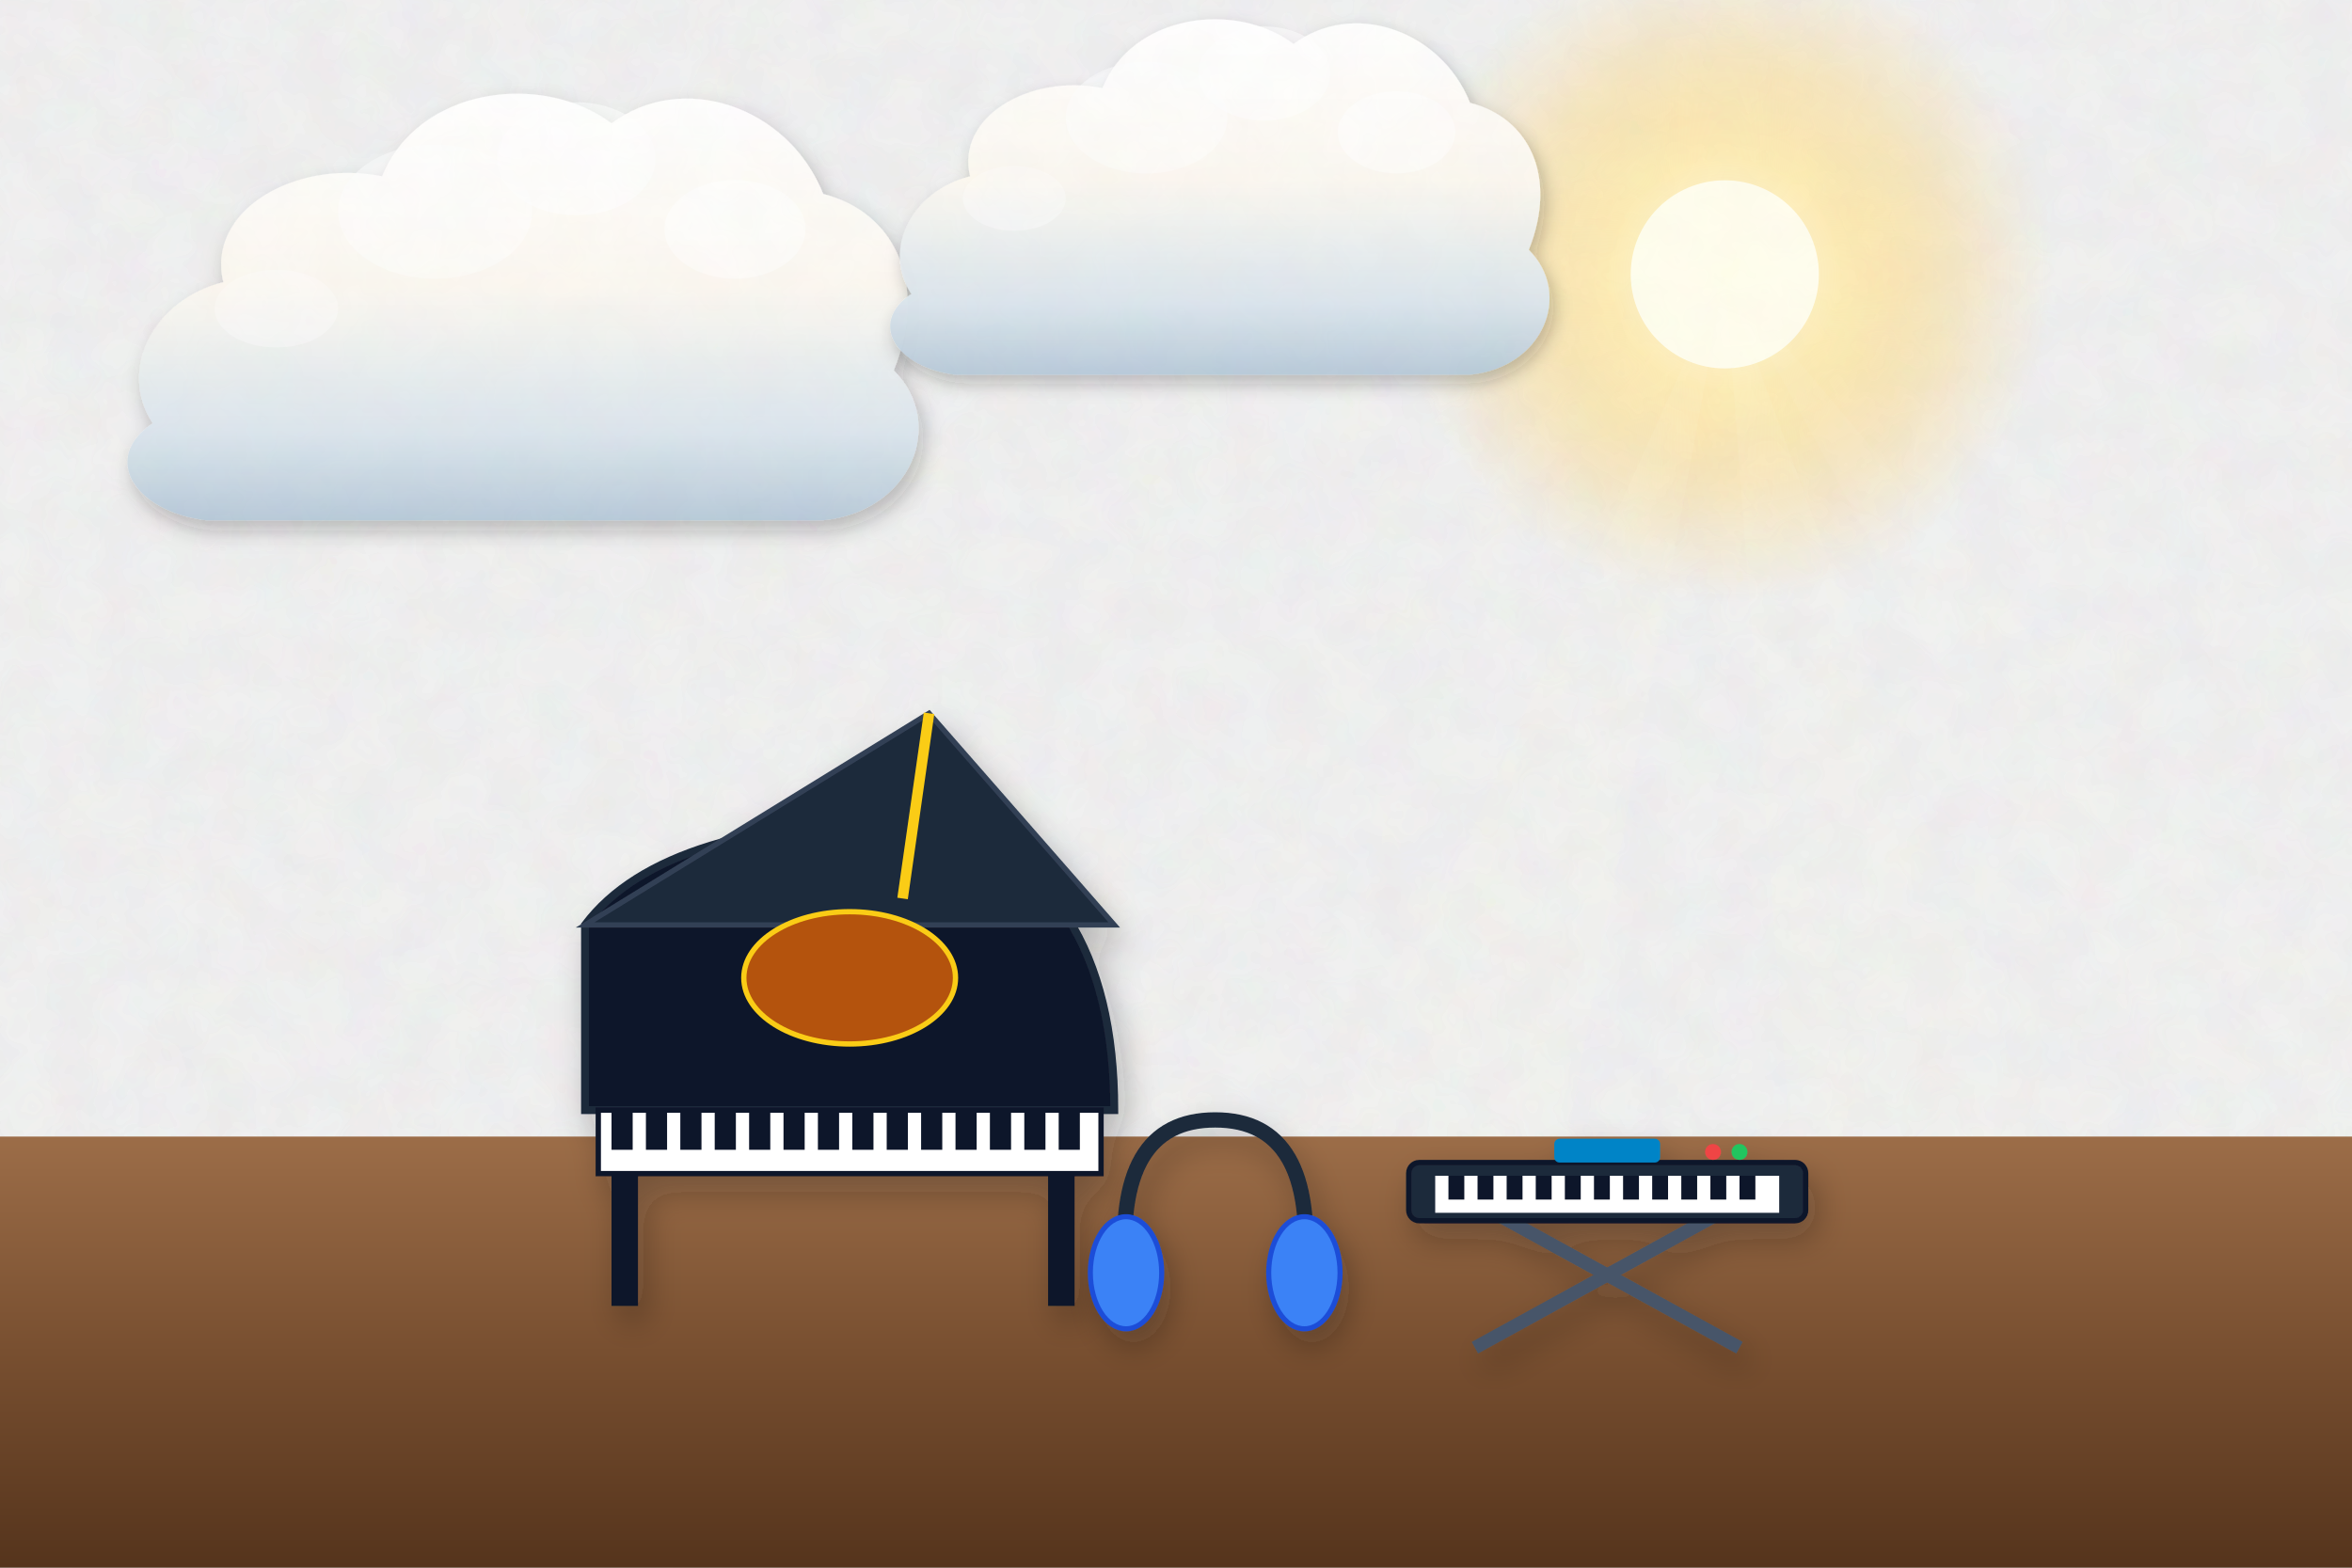
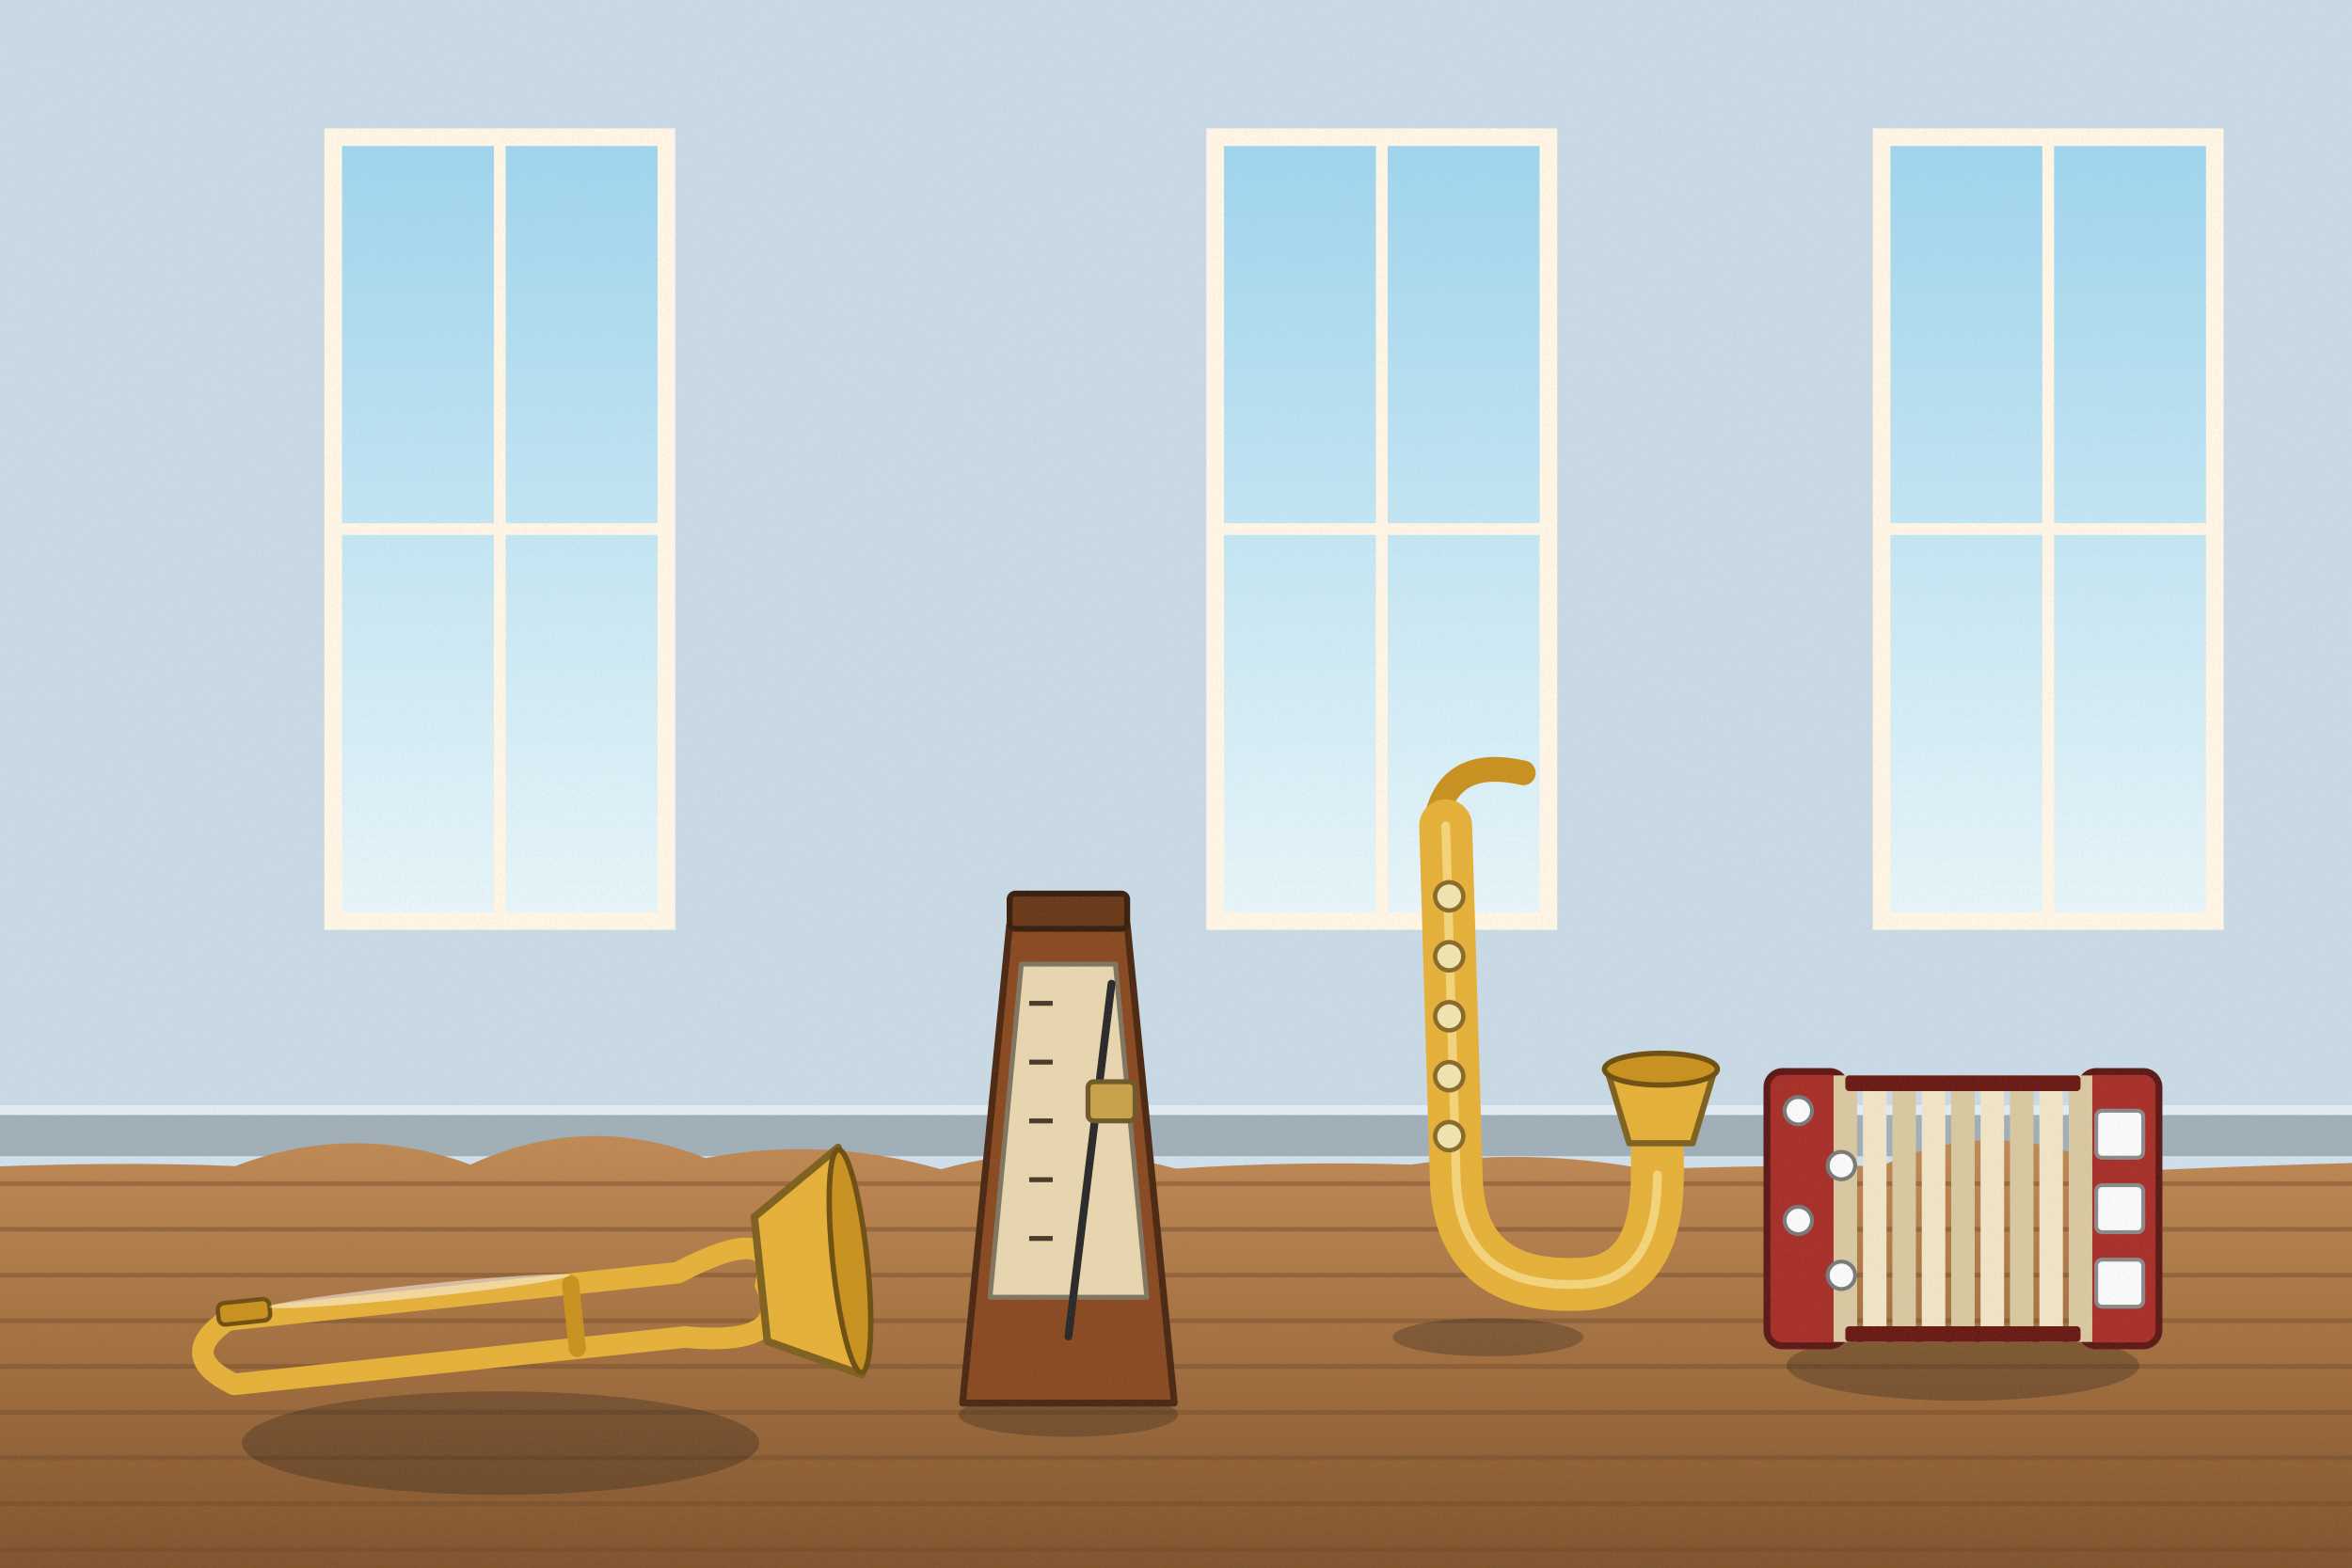
<svg xmlns="http://www.w3.org/2000/svg" viewBox="0 0 1200 800" width="1200" height="800">
  <defs>
-     <filter id="ghibliPaper" x="0%" y="0%" width="100%" height="100%">
-       <feTurbulence type="fractalNoise" baseFrequency="0.04" numOctaves="3" result="noise" seed="42" />
-       <feColorMatrix type="matrix" values="1 0 0 0 0  0 1 0 0 0  0 0 1 0 0  0 0 0 0.035 0" in="noise" result="coloredNoise" />
-       <feComposite operator="in" in2="SourceGraphic" />
-     </filter>
-     <filter id="softGlow" x="-20%" y="-20%" width="140%" height="140%">
-       <feGaussianBlur stdDeviation="8" result="blur" />
-       <feComposite in="SourceGraphic" in2="blur" operator="over" />
-     </filter>
-     <filter id="dropShadow" x="-20%" y="-20%" width="140%" height="140%">
-       <feDropShadow dx="3" dy="6" stdDeviation="6" flood-color="#141e28" flood-opacity="0.28" />
-     </filter>
-     <linearGradient id="skyDay" x1="0" y1="0" x2="0" y2="1">
-       <stop offset="0%" stop-color="#236ca7" />
-       <stop offset="35%" stop-color="#5fa3d6" />
-       <stop offset="70%" stop-color="#b8e1f2" />
-       <stop offset="100%" stop-color="#fdf3dc" />
-     </linearGradient>
-     <linearGradient id="skySunset" x1="0" y1="0" x2="0" y2="1">
-       <stop offset="0%" stop-color="#31396b" />
-       <stop offset="35%" stop-color="#73507b" />
-       <stop offset="65%" stop-color="#cb6b5c" />
-       <stop offset="85%" stop-color="#f29e5a" />
-       <stop offset="100%" stop-color="#fedaa2" />
-     </linearGradient>
-     <linearGradient id="skyDusk" x1="0" y1="0" x2="0" y2="1">
-       <stop offset="0%" stop-color="#121832" />
-       <stop offset="40%" stop-color="#262f56" />
-       <stop offset="70%" stop-color="#4e3d64" />
-       <stop offset="90%" stop-color="#915264" />
-       <stop offset="100%" stop-color="#d6846c" />
-     </linearGradient>
-     <linearGradient id="cloudBodyDay" x1="0" y1="0" x2="0" y2="1">
-       <stop offset="0%" stop-color="#ffffff" />
-       <stop offset="45%" stop-color="#fcf8f0" />
-       <stop offset="80%" stop-color="#d9e4ec" />
-       <stop offset="100%" stop-color="#b6c8d7" />
-     </linearGradient>
-     <linearGradient id="cloudBodySunset" x1="0" y1="0" x2="0" y2="1">
-       <stop offset="0%" stop-color="#fff5e6" />
-       <stop offset="40%" stop-color="#fbd0a5" />
-       <stop offset="75%" stop-color="#cf8ca0" />
-       <stop offset="100%" stop-color="#7e607c" />
-     </linearGradient>
-     <radialGradient id="sunGlowDay" cx="50%" cy="50%" r="50%">
-       <stop offset="0%" stop-color="#fffced" stop-opacity="1" />
-       <stop offset="35%" stop-color="#ffebaa" stop-opacity="0.85" />
-       <stop offset="70%" stop-color="#ffd573" stop-opacity="0.35" />
-       <stop offset="100%" stop-color="#ffd573" stop-opacity="0" />
-     </radialGradient>
-     <radialGradient id="sunGlowSunset" cx="50%" cy="50%" r="50%">
-       <stop offset="0%" stop-color="#fff8db" stop-opacity="1" />
-       <stop offset="30%" stop-color="#ffb753" stop-opacity="0.9" />
-       <stop offset="65%" stop-color="#f46e45" stop-opacity="0.4" />
-       <stop offset="100%" stop-color="#e04a43" stop-opacity="0" />
-     </radialGradient>
-     <linearGradient id="hillDistant" x1="0" y1="0" x2="0" y2="1">
-       <stop offset="0%" stop-color="#6e94a8" />
-       <stop offset="100%" stop-color="#93b9c7" />
-     </linearGradient>
-     <linearGradient id="hillMid" x1="0" y1="0" x2="0" y2="1">
-       <stop offset="0%" stop-color="#4a7c4f" />
-       <stop offset="50%" stop-color="#3c6a40" />
-       <stop offset="100%" stop-color="#2d5231" />
-     </linearGradient>
-     <linearGradient id="hillNear" x1="0" y1="0" x2="0" y2="1">
-       <stop offset="0%" stop-color="#699e4c" />
-       <stop offset="60%" stop-color="#4c7e33" />
-       <stop offset="100%" stop-color="#2f5720" />
-     </linearGradient>
-     <linearGradient id="woodTone" x1="0" y1="0" x2="0" y2="1">
-       <stop offset="0%" stop-color="#9c6d48" />
-       <stop offset="50%" stop-color="#784f30" />
-       <stop offset="100%" stop-color="#55341c" />
-     </linearGradient>
-     <linearGradient id="brassTone" x1="0" y1="0" x2="1" y2="1">
-       <stop offset="0%" stop-color="#ffe699" />
-       <stop offset="35%" stop-color="#d9a536" />
-       <stop offset="70%" stop-color="#996c14" />
-       <stop offset="100%" stop-color="#5e4007" />
+     <linearGradient id="woodTone" x1="0" y1="0" x2="1" y2="0">
+       <stop offset="0" stop-color="#a77649" />
+       <stop offset=".5" stop-color="#7d5231" />
+       <stop offset="1" stop-color="#5a381e" />
    </linearGradient>
    <linearGradient id="stoneTone" x1="0" y1="0" x2="0" y2="1">
-       <stop offset="0%" stop-color="#c5beb3" />
-       <stop offset="60%" stop-color="#999184" />
-       <stop offset="100%" stop-color="#6c6458" />
+       <stop offset="0" stop-color="#c5beb3" />
+       <stop offset="1" stop-color="#7c7468" />
    </linearGradient>
-     <linearGradient id="waterTone" x1="0" y1="0" x2="0" y2="1">
-       <stop offset="0%" stop-color="#47a5be" />
-       <stop offset="50%" stop-color="#2a7796" />
-       <stop offset="100%" stop-color="#144d6a" />
+     <filter id="softShadow" x="-20%" y="-20%" width="140%" height="140%">
+       <feDropShadow dx="2" dy="5" stdDeviation="4" flood-color="#1b1a14" flood-opacity=".25" />
+     </filter>
+     <filter id="grain" x="0" y="0" width="100%" height="100%">
+       <feTurbulence type="fractalNoise" baseFrequency=".7" numOctaves="2" seed="11" />
+       <feColorMatrix type="matrix" values="0 0 0 0 .34  0 0 0 0 .34  0 0 0 0 .32  0 0 0 .22 -.07" />
+     </filter>
+     <linearGradient id="winSky" x1="0" y1="0" x2="0" y2="1">
+       <stop offset="0" stop-color="#9fd5ee" />
+       <stop offset="1" stop-color="#e8f6fa" />
+     </linearGradient>
+     <linearGradient id="gndG" x1="0" y1="0" x2="0" y2="1">
+       <stop offset="0" stop-color="#c08a55" />
+       <stop offset=".5" stop-color="#a06d3e" />
+       <stop offset="1" stop-color="#7a4f2a" />
    </linearGradient>
  </defs>
-   <rect width="1200" height="800" fill="url(#skyDay)" filter="url(#ghibliPaper)" />
+   <rect width="1200" height="800" fill="#cfe0ec" />
+   <rect x="0" y="0" width="1200" height="590" fill="#beced9" opacity=".35" />
+   <rect x="0" y="568" width="1200" height="22" fill="#a1afb8" />
+   <rect x="0" y="564" width="1200" height="5" fill="#e2ecf4" />
  <g>
-     <circle cx="880" cy="140" r="168" fill="url(#sunGlowDay)" />
-     <circle cx="880" cy="140" r="48" fill="#fffded" />
-     <polygon points="880,140 580,800 760,800" fill="#fffbe6" opacity="0.08" />
-     <polygon points="880,140 930,800 1120,800" fill="#fffbe6" opacity="0.08" />
-     <polygon points="880,140 1240,800 1440,800" fill="#fffbe6" opacity="0.06" />
+     <rect x="170" y="70" width="170" height="400" fill="url(#winSky)" stroke="#fff6e6" stroke-width="9" />
+     <line x1="255" y1="70" x2="255" y2="470" stroke="#fff6e6" stroke-width="6" />
+     <line x1="170" y1="270" x2="340" y2="270" stroke="#fff6e6" stroke-width="6" />
+     <rect x="620" y="70" width="170" height="400" fill="url(#winSky)" stroke="#fff6e6" stroke-width="9" />
+     <line x1="705" y1="70" x2="705" y2="470" stroke="#fff6e6" stroke-width="6" />
+     <line x1="620" y1="270" x2="790" y2="270" stroke="#fff6e6" stroke-width="6" />
+     <rect x="960" y="70" width="170" height="400" fill="url(#winSky)" stroke="#fff6e6" stroke-width="9" />
+     <line x1="1045" y1="70" x2="1045" y2="470" stroke="#fff6e6" stroke-width="6" />
+     <line x1="960" y1="270" x2="1130" y2="270" stroke="#fff6e6" stroke-width="6" />
  </g>
-   <g transform="translate(240, 180) scale(0.9)" opacity="0.95">
-     <path d="M-180,40        C-200,10 -180,-30 -140,-40        C-150,-80 -100,-110 -50,-100        C-30,-150 40,-160 80,-130        C120,-160 180,-140 200,-90        C240,-80 260,-40 240,10        C270,40 250,90 200,95        L-150,95        C-190,90 -210,60 -180,40 Z" fill="url(#cloudBodyDay)" filter="url(#dropShadow)" />
-     <ellipse cx="60" cy="-110" rx="45" ry="32" fill="#ffffff" opacity="0.55" />
-     <ellipse cx="-20" cy="-80" rx="55" ry="38" fill="#ffffff" opacity="0.45" />
-     <ellipse cx="150" cy="-70" rx="40" ry="28" fill="#ffffff" opacity="0.5" />
-     <ellipse cx="-110" cy="-25" rx="35" ry="22" fill="#ffffff" opacity="0.35" />
+   <g>
+     <path d="M-20,596 Q60,592.4 120,595.1 Q180,572.1 240,594.3 Q300,566.9 360,591 Q420,579.5 480,596.7 Q540,580.1 600,596.4 Q660,592.4 720,594.3 Q780,585.4 840,596.7 Q900,594.5 960,595 Q1020,567.2 1080,598 Q1140,595.1 1200,593.5 Q1260,585.8 1320,592.7 L1240,820 L-20,820 Z" fill="url(#gndG)" />
+     <line x1="-10" y1="604" x2="1210" y2="604" stroke="#704c2b" stroke-width="2.4" opacity=".45" />
+     <line x1="-10" y1="627.3" x2="1210" y2="627.3" stroke="#704c2b" stroke-width="2.4" opacity=".45" />
+     <line x1="-10" y1="650.7" x2="1210" y2="650.7" stroke="#704c2b" stroke-width="2.4" opacity=".45" />
+     <line x1="-10" y1="674" x2="1210" y2="674" stroke="#704c2b" stroke-width="2.4" opacity=".45" />
+     <line x1="-10" y1="697.3" x2="1210" y2="697.3" stroke="#704c2b" stroke-width="2.4" opacity=".45" />
+     <line x1="-10" y1="720.7" x2="1210" y2="720.7" stroke="#704c2b" stroke-width="2.4" opacity=".45" />
+     <line x1="-10" y1="744" x2="1210" y2="744" stroke="#704c2b" stroke-width="2.4" opacity=".45" />
+     <line x1="-10" y1="767.3" x2="1210" y2="767.3" stroke="#704c2b" stroke-width="2.4" opacity=".45" />
+     <line x1="-10" y1="790.7" x2="1210" y2="790.7" stroke="#704c2b" stroke-width="2.4" opacity=".45" />
+     <line x1="871.9" y1="596.9" x2="758.7" y2="723" stroke="#805732" stroke-width="1.6" opacity="0" />
+     <line x1="1136.1" y1="640.4" x2="678.8" y2="641.5" stroke="#805732" stroke-width="1.6" opacity="0" />
+     <line x1="731.6" y1="745.9" x2="794.4" y2="718.5" stroke="#805732" stroke-width="1.6" opacity="0" />
+     <line x1="575.6" y1="685.5" x2="944.5" y2="669.1" stroke="#805732" stroke-width="1.6" opacity="0" />
+     <line x1="822.1" y1="692.1" x2="964.7" y2="729" stroke="#805732" stroke-width="1.6" opacity="0" />
+     <line x1="385.7" y1="703.1" x2="199.3" y2="630.9" stroke="#805732" stroke-width="1.6" opacity="0" />
+     <line x1="293.3" y1="676.6" x2="12.6" y2="777.9" stroke="#805732" stroke-width="1.6" opacity="0" />
+     <line x1="208.1" y1="695.6" x2="582.5" y2="717.6" stroke="#805732" stroke-width="1.6" opacity="0" />
+     <line x1="1180.6" y1="767.6" x2="854.7" y2="771" stroke="#805732" stroke-width="1.6" opacity="0" />
+     <line x1="173.3" y1="696.5" x2="536.4" y2="781.5" stroke="#805732" stroke-width="1.6" opacity="0" />
+     <line x1="279.9" y1="747.7" x2="855.8" y2="615.4" stroke="#805732" stroke-width="1.6" opacity="0" />
+     <line x1="567.4" y1="767.6" x2="523.9" y2="610.6" stroke="#805732" stroke-width="1.6" opacity="0" />
+     <line x1="255.3" y1="720.5" x2="647.3" y2="773.6" stroke="#805732" stroke-width="1.6" opacity="0" />
+     <line x1="361.2" y1="628" x2="576.6" y2="647.9" stroke="#805732" stroke-width="1.6" opacity="0" />
+     <line x1="61.2" y1="647.2" x2="392.3" y2="731.9" stroke="#805732" stroke-width="1.6" opacity="0" />
+     <line x1="767.1" y1="631.8" x2="809.5" y2="778" stroke="#805732" stroke-width="1.6" opacity="0" />
+     <line x1="782.4" y1="735.4" x2="645.1" y2="689.2" stroke="#805732" stroke-width="1.6" opacity="0" />
+     <line x1="1035.1" y1="604.2" x2="995.1" y2="658" stroke="#805732" stroke-width="1.6" opacity="0" />
+     <line x1="447.9" y1="637.4" x2="730.4" y2="628.9" stroke="#805732" stroke-width="1.6" opacity="0" />
+     <line x1="663.6" y1="786.4" x2="852.5" y2="771.7" stroke="#805732" stroke-width="1.6" opacity="0" />
+     <line x1="48.8" y1="694" x2="1136.2" y2="646.4" stroke="#805732" stroke-width="1.6" opacity="0" />
+     <line x1="843.8" y1="713.2" x2="1100.3" y2="606.8" stroke="#805732" stroke-width="1.6" opacity="0" />
+     <line x1="4.4" y1="613.8" x2="797.5" y2="608.6" stroke="#805732" stroke-width="1.6" opacity="0" />
+     <line x1="266.5" y1="710.9" x2="961.3" y2="770.5" stroke="#805732" stroke-width="1.6" opacity="0" />
+     <line x1="287.5" y1="791.5" x2="266" y2="615.9" stroke="#805732" stroke-width="1.6" opacity="0" />
+     <line x1="767.6" y1="795.4" x2="752.8" y2="769.3" stroke="#805732" stroke-width="1.6" opacity="0" />
  </g>
-   <g transform="translate(600, 120) scale(0.75)" opacity="0.95">
-     <path d="M-180,40        C-200,10 -180,-30 -140,-40        C-150,-80 -100,-110 -50,-100        C-30,-150 40,-160 80,-130        C120,-160 180,-140 200,-90        C240,-80 260,-40 240,10        C270,40 250,90 200,95        L-150,95        C-190,90 -210,60 -180,40 Z" fill="url(#cloudBodyDay)" filter="url(#dropShadow)" />
-     <ellipse cx="60" cy="-110" rx="45" ry="32" fill="#ffffff" opacity="0.55" />
-     <ellipse cx="-20" cy="-80" rx="55" ry="38" fill="#ffffff" opacity="0.45" />
-     <ellipse cx="150" cy="-70" rx="40" ry="28" fill="#ffffff" opacity="0.5" />
-     <ellipse cx="-110" cy="-25" rx="35" ry="22" fill="#ffffff" opacity="0.35" />
+   <g transform="translate(759.2,682.4) scale(0.9)">
+     <ellipse cx="0" cy="0" rx="54" ry="10.8" fill="#1b1a14" opacity="0.28" />
+     <path d="M-30,-290 Q-24,-330 20,-320" stroke="#c99220" stroke-width="14" fill="none" stroke-linecap="round" />
+     <path d="M-24,-290 L-18,-90 Q-16,-28 50,-30 Q96,-30 96,-92 L96,-104" stroke="#e6b13a" stroke-width="30" fill="none" stroke-linecap="round" stroke-linejoin="round" />
+     <path d="M-24,-290 L-18,-90 Q-16,-28 50,-30 Q96,-30 96,-92" stroke="#fff0b0" stroke-width="5" fill="none" opacity=".55" stroke-linecap="round" />
+     <path d="M80,-110 L116,-110 L128,-150 L68,-150 Z" fill="#e6b13a" stroke="#7f6120" stroke-width="3.5" stroke-linejoin="round" stroke-linecap="round" />
+     <ellipse cx="98" cy="-152" rx="32" ry="9" fill="#c99220" stroke="#6f5012" stroke-width="3" />
+     <circle cx="-22" cy="-250" r="8" fill="#f1e4b0" stroke="#8a6a2a" stroke-width="2.5" />
+     <circle cx="-22" cy="-216" r="8" fill="#f1e4b0" stroke="#8a6a2a" stroke-width="2.5" />
+     <circle cx="-22" cy="-182" r="8" fill="#f1e4b0" stroke="#8a6a2a" stroke-width="2.5" />
+     <circle cx="-22" cy="-148" r="8" fill="#f1e4b0" stroke="#8a6a2a" stroke-width="2.5" />
+     <circle cx="-22" cy="-114" r="8" fill="#f1e4b0" stroke="#8a6a2a" stroke-width="2.5" />
  </g>
-   <rect width="1200" height="800" fill="#0f172a" filter="url(#ghibliPaper)" />
-   <rect x="0" y="580" width="1200" height="220" fill="url(#woodTone)" />
-   <g transform="translate(420, 580) scale(1.35)" filter="url(#dropShadow)">
-     <path d="M-90,-10 L-90,-80 Q-60,-120 40,-120 Q110,-100 110,-10 Z" fill="#0f172a" stroke="#1e293b" stroke-width="3" />
-     <polygon points="-90,-80 40,-160 110,-80 -90,-80" fill="#1e293b" stroke="#334155" stroke-width="2" />
-     <line x1="40" y1="-160" x2="30" y2="-90" stroke="#facc15" stroke-width="4" />
-     <ellipse cx="10" cy="-60" rx="40" ry="25" fill="#b45309" stroke="#facc15" stroke-width="2" />
-     <rect x="-85" y="-10" width="190" height="24" fill="#ffffff" stroke="#0f172a" stroke-width="2" />
-     <rect x="-80" y="-10" width="8" height="15" fill="#0f172a" />
-     <rect x="-67" y="-10" width="8" height="15" fill="#0f172a" />
-     <rect x="-54" y="-10" width="8" height="15" fill="#0f172a" />
-     <rect x="-41" y="-10" width="8" height="15" fill="#0f172a" />
-     <rect x="-28" y="-10" width="8" height="15" fill="#0f172a" />
-     <rect x="-15" y="-10" width="8" height="15" fill="#0f172a" />
-     <rect x="-2" y="-10" width="8" height="15" fill="#0f172a" />
-     <rect x="11" y="-10" width="8" height="15" fill="#0f172a" />
-     <rect x="24" y="-10" width="8" height="15" fill="#0f172a" />
-     <rect x="37" y="-10" width="8" height="15" fill="#0f172a" />
-     <rect x="50" y="-10" width="8" height="15" fill="#0f172a" />
-     <rect x="63" y="-10" width="8" height="15" fill="#0f172a" />
-     <rect x="76" y="-10" width="8" height="15" fill="#0f172a" />
-     <rect x="89" y="-10" width="8" height="15" fill="#0f172a" />
-     <rect x="-80" y="14" width="10" height="50" fill="#0f172a" />
-     <rect x="85" y="14" width="10" height="50" fill="#0f172a" />
+   <g transform="translate(1001.5,696.8) scale(1)">
+     <ellipse cx="0" cy="0" rx="90" ry="18" fill="#1b1a14" opacity="0.28" />
+     <rect x="-100" y="-150" width="40" height="140" rx="8" fill="#a8302a" stroke="#5c1a17" stroke-width="3.5" />
+     <rect x="60" y="-150" width="40" height="140" rx="8" fill="#a8302a" stroke="#5c1a17" stroke-width="3.5" />
+     <path d="M-60,-148 L-60,-12" stroke="#d9c8a0" stroke-width="12" />
+     <path d="M-45,-148 L-45,-12" stroke="#f1e4c8" stroke-width="12" />
+     <path d="M-30,-148 L-30,-12" stroke="#d9c8a0" stroke-width="12" />
+     <path d="M-15,-148 L-15,-12" stroke="#f1e4c8" stroke-width="12" />
+     <path d="M0,-148 L0,-12" stroke="#d9c8a0" stroke-width="12" />
+     <path d="M15,-148 L15,-12" stroke="#f1e4c8" stroke-width="12" />
+     <path d="M30,-148 L30,-12" stroke="#d9c8a0" stroke-width="12" />
+     <path d="M45,-148 L45,-12" stroke="#f1e4c8" stroke-width="12" />
+     <path d="M60,-148 L60,-12" stroke="#d9c8a0" stroke-width="12" />
+     <rect x="-60" y="-148" width="120" height="8" rx="2" fill="#6a1a14" stroke="#3a0e0b" stroke-width="0" />
+     <rect x="-60" y="-20" width="120" height="8" rx="2" fill="#6a1a14" stroke="#3a0e0b" stroke-width="0" />
+     <circle cx="-84" cy="-130" r="7" fill="#fafafa" stroke="#7a7a7a" stroke-width="2" />
+     <circle cx="-62" cy="-102" r="7" fill="#fafafa" stroke="#7a7a7a" stroke-width="2" />
+     <circle cx="-84" cy="-74" r="7" fill="#fafafa" stroke="#7a7a7a" stroke-width="2" />
+     <circle cx="-62" cy="-46" r="7" fill="#fafafa" stroke="#7a7a7a" stroke-width="2" />
+     <rect x="68" y="-130" width="24" height="24" rx="3" fill="#fafafa" stroke="#8a8a8a" stroke-width="2" />
+     <rect x="68" y="-92" width="24" height="24" rx="3" fill="#fafafa" stroke="#8a8a8a" stroke-width="2" />
+     <rect x="68" y="-54" width="24" height="24" rx="3" fill="#fafafa" stroke="#8a8a8a" stroke-width="2" />
  </g>
-   <g transform="translate(820, 600) scale(1.35)" filter="url(#dropShadow)">
-     <line x1="-50" y1="65" x2="50" y2="10" stroke="#475569" stroke-width="5" />
-     <line x1="50" y1="65" x2="-50" y2="10" stroke="#475569" stroke-width="5" />
-     <rect x="-75" y="-5" width="150" height="22" rx="4" fill="#1e293b" stroke="#0f172a" stroke-width="2" />
-     <rect x="-65" y="0" width="130" height="14" fill="#ffffff" />
-     <rect x="-60" y="0" width="6" height="9" fill="#0f172a" />
-     <rect x="-49" y="0" width="6" height="9" fill="#0f172a" />
-     <rect x="-38" y="0" width="6" height="9" fill="#0f172a" />
-     <rect x="-27" y="0" width="6" height="9" fill="#0f172a" />
-     <rect x="-16" y="0" width="6" height="9" fill="#0f172a" />
-     <rect x="-5" y="0" width="6" height="9" fill="#0f172a" />
-     <rect x="6" y="0" width="6" height="9" fill="#0f172a" />
-     <rect x="17" y="0" width="6" height="9" fill="#0f172a" />
-     <rect x="28" y="0" width="6" height="9" fill="#0f172a" />
-     <rect x="39" y="0" width="6" height="9" fill="#0f172a" />
-     <rect x="50" y="0" width="6" height="9" fill="#0f172a" />
-     <rect x="-20" y="-14" width="40" height="9" rx="2" fill="#0284c7" />
-     <circle cx="40" cy="-9" r="3" fill="#ef4444" />
-     <circle cx="50" cy="-9" r="3" fill="#22c55e" />
+   <g transform="translate(545.1,722) scale(1)">
+     <ellipse cx="0" cy="0" rx="56" ry="11.2" fill="#1b1a14" opacity="0.28" />
+     <path d="M-54,-6 L-30,-250 L30,-250 L54,-6 Z" fill="#8a4a22" stroke="#4c2913" stroke-width="3.5" stroke-linejoin="round" stroke-linecap="round" />
+     <path d="M-40,-60 L-24,-230 L24,-230 L40,-60 Z" fill="#e8d6b0" stroke="#807661" stroke-width="2.5" stroke-linejoin="round" stroke-linecap="round" />
+     <line x1="0" y1="-40" x2="22" y2="-220" stroke="#2a2a2a" stroke-width="4" stroke-linecap="round" />
+     <rect x="10" y="-170" width="24" height="20" rx="3" fill="#c9a24a" stroke="#6f5929" stroke-width="2.5" />
+     <line x1="-20" y1="-210" x2="-8" y2="-210" stroke="#4a3a2a" stroke-width="2.5" />
+     <line x1="-20" y1="-180" x2="-8" y2="-180" stroke="#4a3a2a" stroke-width="2.5" />
+     <line x1="-20" y1="-150" x2="-8" y2="-150" stroke="#4a3a2a" stroke-width="2.5" />
+     <line x1="-20" y1="-120" x2="-8" y2="-120" stroke="#4a3a2a" stroke-width="2.5" />
+     <line x1="-20" y1="-90" x2="-8" y2="-90" stroke="#4a3a2a" stroke-width="2.5" />
+     <rect x="-30" y="-266" width="60" height="18" rx="3" fill="#6a3a1a" stroke="#3a200e" stroke-width="3" />
  </g>
-   <g transform="translate(620, 630) scale(1.3)" filter="url(#dropShadow)">
-     <path d="M-35,15 Q-40,-45 0,-45 Q40,-45 35,15" stroke="#1e293b" stroke-width="6" fill="none" />
-     <ellipse cx="-35" cy="15" rx="14" ry="22" fill="#3b82f6" stroke="#1d4ed8" stroke-width="2" />
-     <ellipse cx="35" cy="15" rx="14" ry="22" fill="#3b82f6" stroke="#1d4ed8" stroke-width="2" />
+   <g transform="translate(255.4,736.4) scale(1.1)">
+     <ellipse cx="0" cy="0" rx="120" ry="24" fill="#1b1a14" opacity="0.28" />
+     <g transform="rotate(-6)">
+       <line x1="-120" y1="-70" x2="90" y2="-70" stroke="#e6b13a" stroke-width="10" stroke-linecap="round" />
+       <line x1="-120" y1="-40" x2="90" y2="-40" stroke="#e6b13a" stroke-width="10" stroke-linecap="round" />
+       <path d="M-120,-70 Q-146,-56 -120,-40" stroke="#e6b13a" stroke-width="10" fill="none" />
+       <line x1="40" y1="-70" x2="40" y2="-40" stroke="#c99220" stroke-width="8" stroke-linecap="round" />
+       <path d="M90,-70 Q140,-90 130,-60 Q140,-30 90,-40" stroke="#e6b13a" stroke-width="10" fill="none" />
+       <path d="M128,-92 L170,-120 L170,-14 L128,-34 Z" fill="#e6b13a" stroke="#7f6120" stroke-width="3.5" stroke-linejoin="round" stroke-linecap="round" />
+       <ellipse cx="170" cy="-67" rx="8" ry="52" fill="#c99220" stroke="#6f5012" stroke-width="2.5" />
+       <rect x="-124" y="-78" width="24" height="10" rx="3" fill="#c99220" stroke="#6f5012" stroke-width="2" />
+       <ellipse cx="-30" cy="-74" rx="70" ry="3" fill="#ffffff" opacity="0.5" />
+     </g>
  </g>
+   <rect x="-1" y="0" width="1202" height="800" filter="url(#grain)" opacity=".55" />
</svg>
